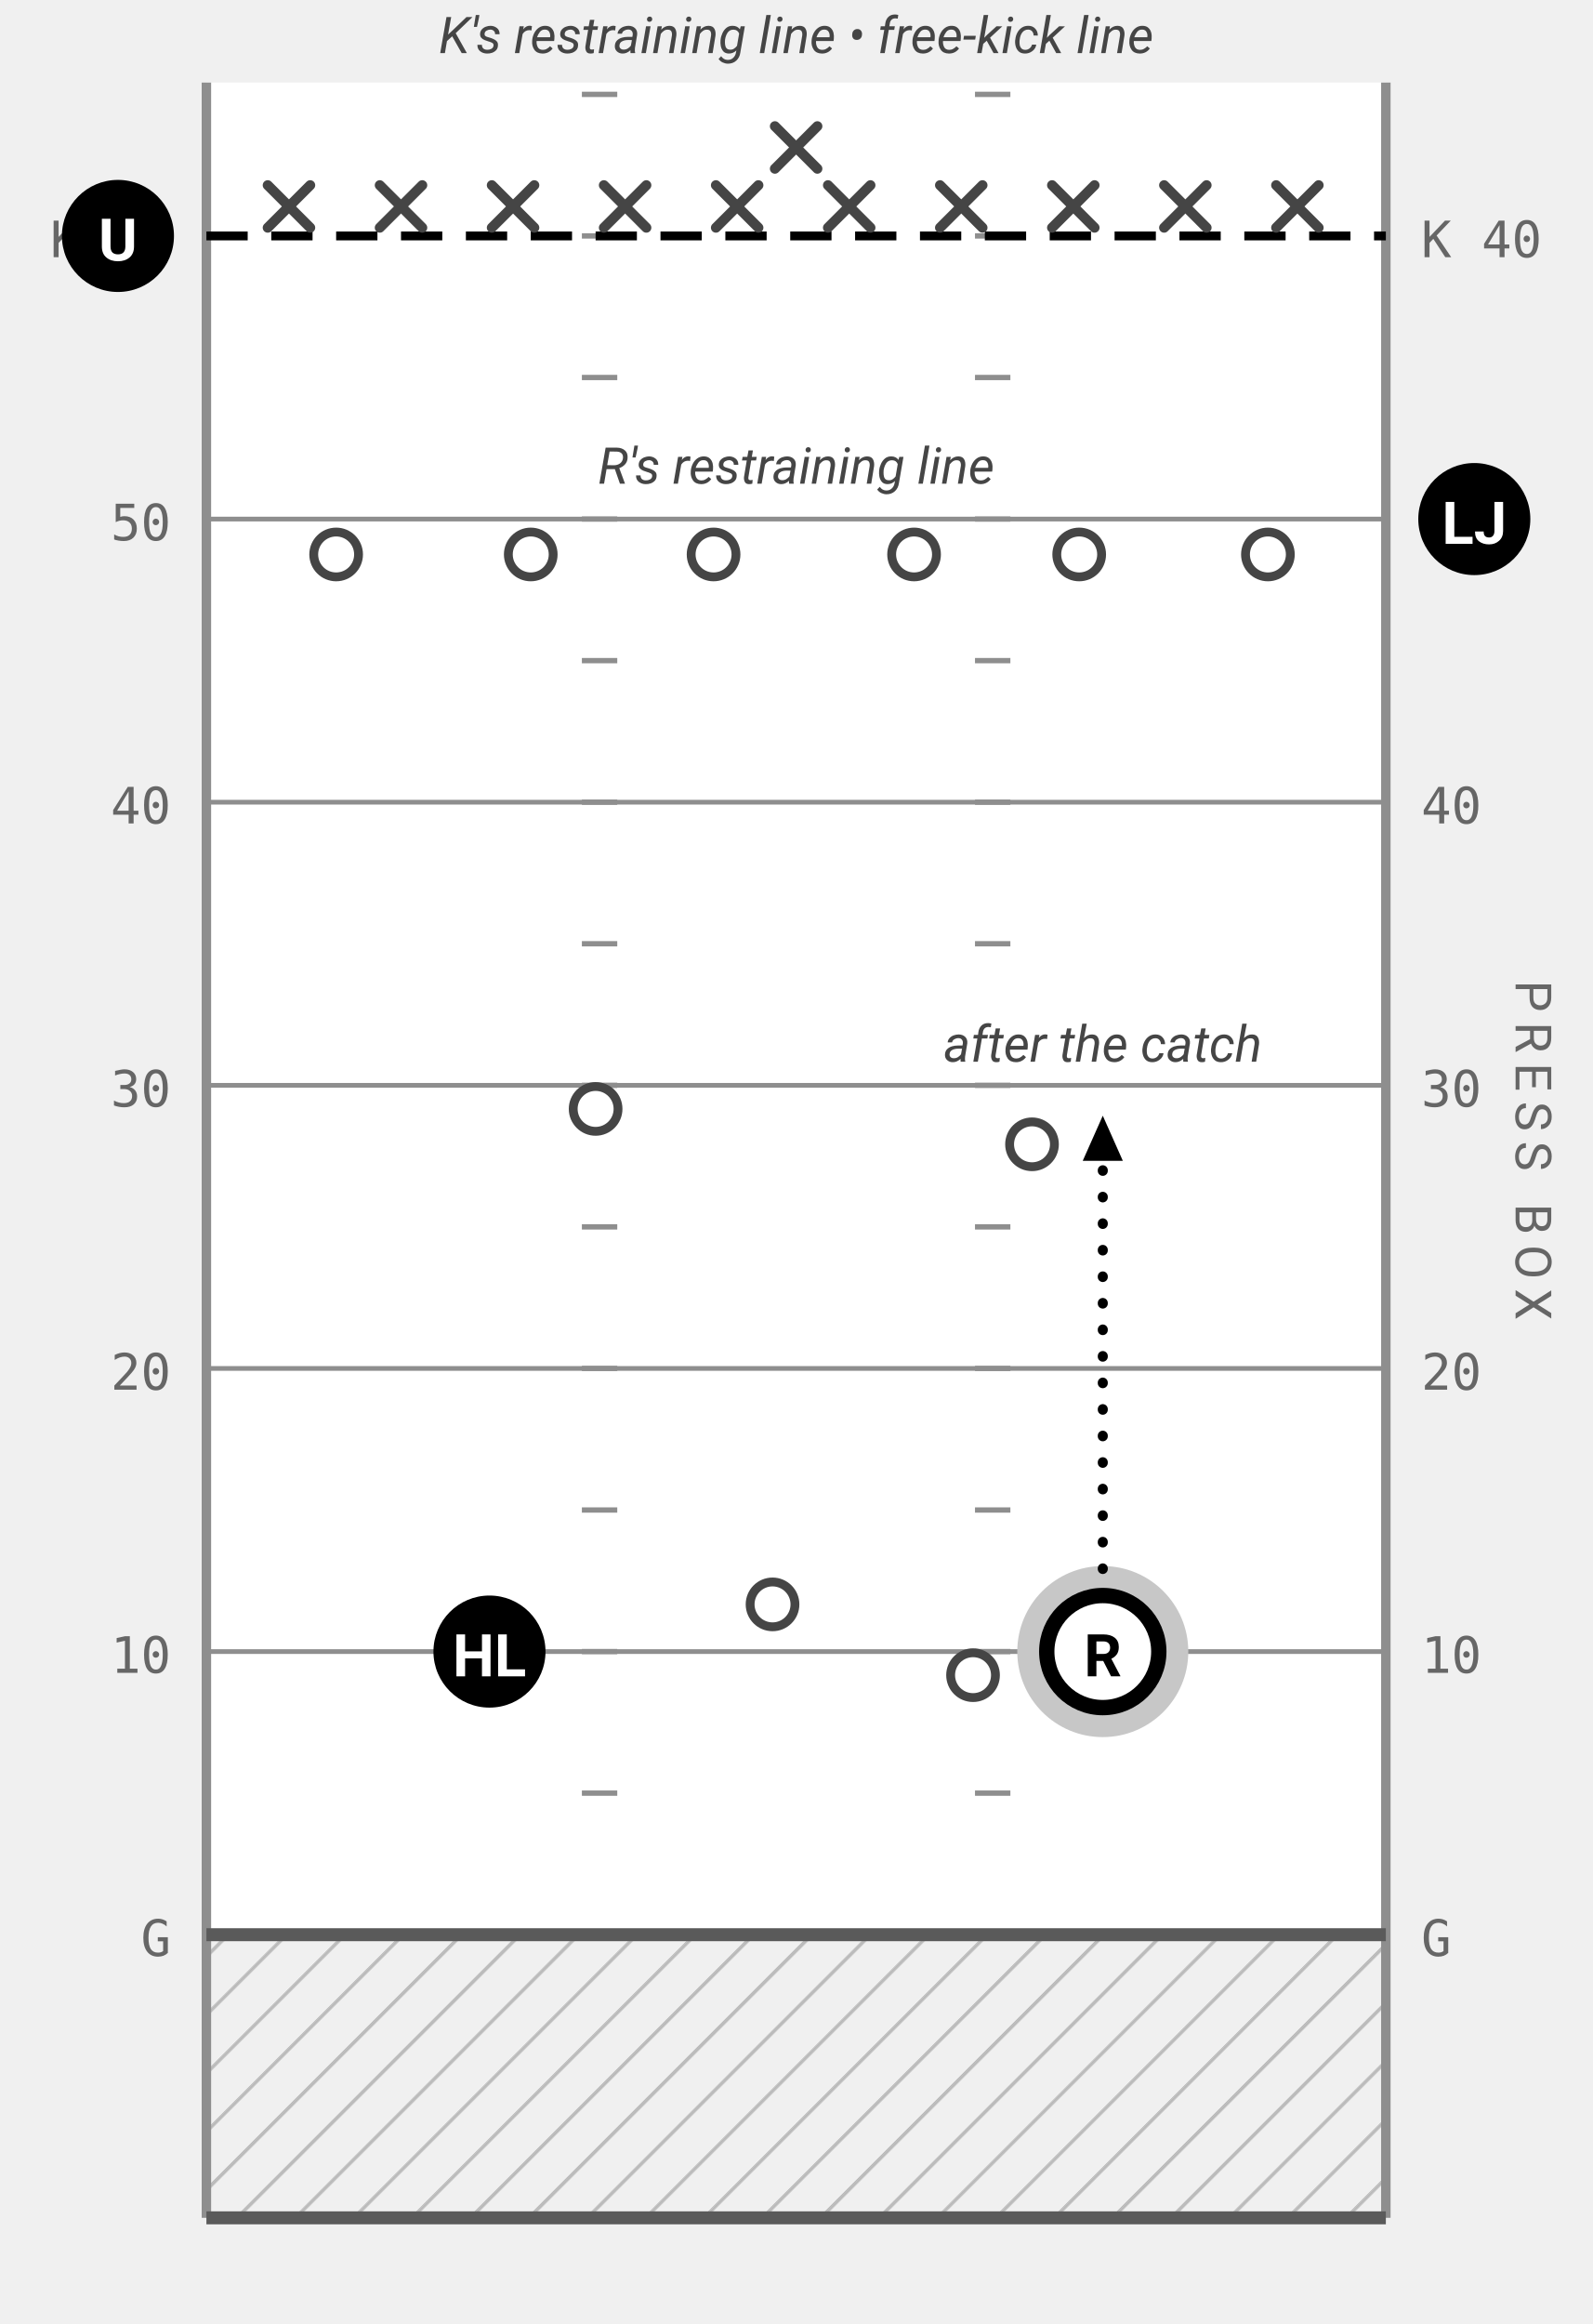
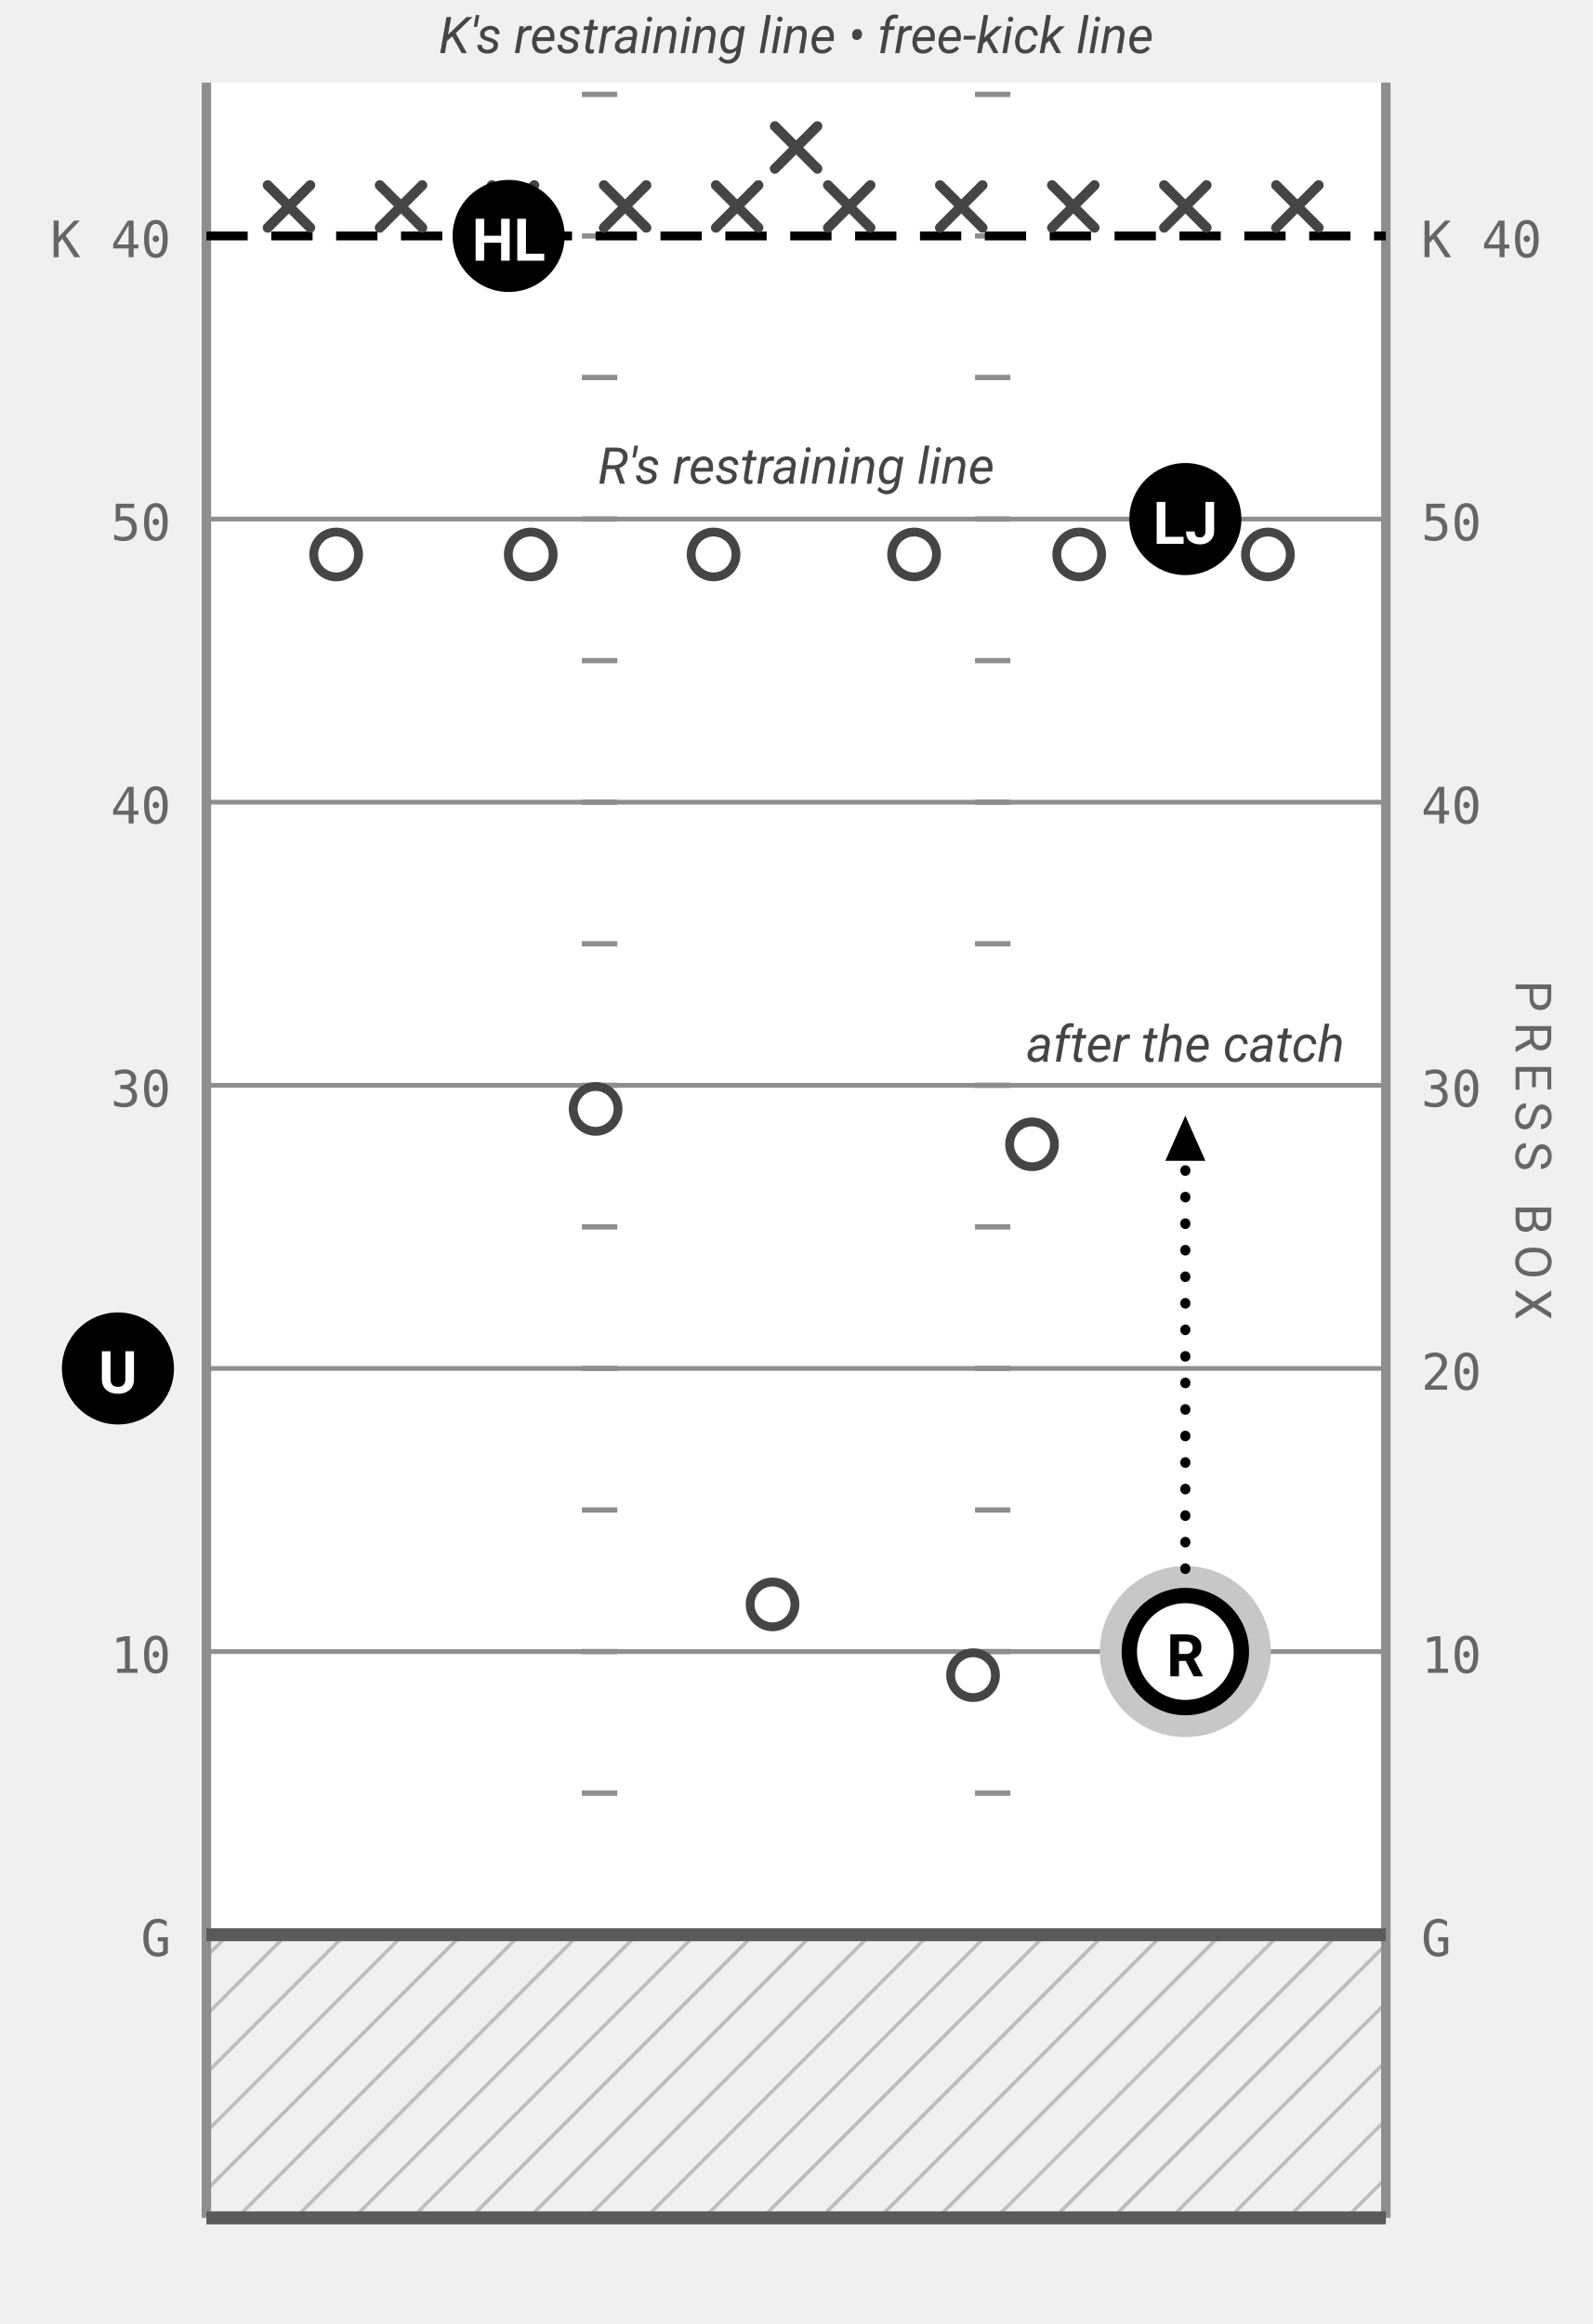
<svg xmlns="http://www.w3.org/2000/svg" viewBox="0 0 270 394" role="img" aria-label="Kickoff, crew of 4">
  <style>svg{font-family:system-ui,-apple-system,"Segoe UI",Roboto,"Helvetica Neue",Arial,sans-serif}
.turf{fill:#FFFFFF}
.ez{fill:url(#hz)}
.hl{stroke:#B8B8B8;stroke-width:1.15}
.sl{stroke:#8E8E8E;stroke-width:1.6;fill:none}
.yl{stroke:#8E8E8E;stroke-width:.8;fill:none}
.gl{stroke:#5A5A5A;stroke-width:2.2;fill:none}
.rl{stroke:#000000;stroke-width:1.5;stroke-dasharray:7 4;fill:none}
.hash{stroke:#8E8E8E;stroke-width:.9}
.post{stroke:#000000;stroke-width:3;fill:none;stroke-linecap:round}
.ylab{font-family:ui-monospace,Menlo,Consolas,monospace;font-size:8.5px;fill:#666666}
.ylab.end{text-anchor:end}
.ylab.start{text-anchor:start}
.pb{font-size:8.5px;letter-spacing:.2em;fill:#666666;text-anchor:middle;text-transform:uppercase}
.kp line{stroke:#454545;stroke-width:1.7;stroke-linecap:round}
.rp{fill:none;stroke:#454545;stroke-width:1.5}
.hat-b{fill:#000000}
.hat-w{fill:#FFFFFF;stroke:#000000;stroke-width:2.6}
.halo{fill:#C7C7C7}
.mk{font-size:10px;font-weight:600;text-anchor:middle}
.mk-l{fill:#FFFFFF}
.mk-d{fill:#000000}
.mv{stroke:#000000;stroke-width:1.7;fill:none;stroke-dasharray:.1 4.4;stroke-linecap:round}
.arh{fill:#000000}
.mvlab{font-size:8.4px;fill:#454545;text-anchor:middle;font-style:italic}
.note{font-size:8.6px;fill:#454545;font-style:italic}
.note.middle{text-anchor:middle}
.note.start{text-anchor:start}
.note.end{text-anchor:end}
.flagk{fill:#000000}
.flagt{stroke:#000000;stroke-width:1.4;stroke-linecap:round}</style>
  <defs>
    <pattern id="hz" width="7" height="7" patternUnits="userSpaceOnUse" patternTransform="rotate(45)">
      <line x1="0" y1="0" x2="0" y2="7" class="hl" />
    </pattern>
    <marker id="ar" viewBox="0 0 10 10" refX="8" refY="5" markerWidth="5" markerHeight="5" orient="auto-start-reverse">
      <path d="M0,1 L9,5 L0,9 z" class="arh" />
    </marker>
  </defs>
  <rect x="35" y="14" width="200" height="314" class="turf" />
  <rect x="35" y="328" width="200" height="48" class="ez" />
  <line x1="98.67" y1="16" x2="104.67" y2="16" class="hash" />
  <line x1="165.33" y1="16" x2="171.33" y2="16" class="hash" />
  <line x1="98.67" y1="40" x2="104.67" y2="40" class="hash" />
  <line x1="165.33" y1="40" x2="171.33" y2="40" class="hash" />
  <line x1="98.67" y1="64" x2="104.67" y2="64" class="hash" />
  <line x1="165.33" y1="64" x2="171.33" y2="64" class="hash" />
  <line x1="98.67" y1="88" x2="104.67" y2="88" class="hash" />
  <line x1="165.33" y1="88" x2="171.33" y2="88" class="hash" />
  <line x1="98.67" y1="112" x2="104.67" y2="112" class="hash" />
  <line x1="165.33" y1="112" x2="171.33" y2="112" class="hash" />
  <line x1="98.67" y1="136" x2="104.67" y2="136" class="hash" />
  <line x1="165.33" y1="136" x2="171.33" y2="136" class="hash" />
  <line x1="98.67" y1="160" x2="104.67" y2="160" class="hash" />
  <line x1="165.33" y1="160" x2="171.33" y2="160" class="hash" />
  <line x1="98.67" y1="184" x2="104.67" y2="184" class="hash" />
  <line x1="165.33" y1="184" x2="171.33" y2="184" class="hash" />
  <line x1="98.67" y1="208" x2="104.67" y2="208" class="hash" />
  <line x1="165.33" y1="208" x2="171.33" y2="208" class="hash" />
  <line x1="98.67" y1="232" x2="104.67" y2="232" class="hash" />
  <line x1="165.33" y1="232" x2="171.33" y2="232" class="hash" />
  <line x1="98.67" y1="256" x2="104.67" y2="256" class="hash" />
  <line x1="165.33" y1="256" x2="171.33" y2="256" class="hash" />
  <line x1="98.67" y1="280" x2="104.67" y2="280" class="hash" />
  <line x1="165.33" y1="280" x2="171.33" y2="280" class="hash" />
  <line x1="98.67" y1="304" x2="104.67" y2="304" class="hash" />
  <line x1="165.33" y1="304" x2="171.33" y2="304" class="hash" />
  <line x1="98.67" y1="328" x2="104.67" y2="328" class="hash" />
  <line x1="165.33" y1="328" x2="171.33" y2="328" class="hash" />
  <line x1="35" y1="14" x2="35" y2="376" class="sl" />
  <line x1="235" y1="14" x2="235" y2="376" class="sl" />
  <line x1="35" y1="88" x2="235" y2="88" class="yl" />
  <text x="29" y="91.6" class="ylab end">50</text>
  <text x="241" y="91.6" class="ylab start">50</text>
  <line x1="35" y1="136" x2="235" y2="136" class="yl" />
  <text x="29" y="139.6" class="ylab end">40</text>
  <text x="241" y="139.6" class="ylab start">40</text>
  <line x1="35" y1="184" x2="235" y2="184" class="yl" />
  <text x="29" y="187.6" class="ylab end">30</text>
  <text x="241" y="187.6" class="ylab start">30</text>
  <line x1="35" y1="232" x2="235" y2="232" class="yl" />
  <text x="29" y="235.6" class="ylab end">20</text>
  <text x="241" y="235.6" class="ylab start">20</text>
  <line x1="35" y1="280" x2="235" y2="280" class="yl" />
  <text x="29" y="283.6" class="ylab end">10</text>
  <text x="241" y="283.6" class="ylab start">10</text>
  <line x1="35" y1="40" x2="235" y2="40" class="rl" />
  <text x="29" y="43.6" class="ylab end">K 40</text>
  <text x="241" y="43.6" class="ylab start">K 40</text>
  <line x1="35" y1="328" x2="235" y2="328" class="gl" />
  <text x="29" y="331.6" class="ylab end">G</text>
  <text x="241" y="331.6" class="ylab start">G</text>
  <line x1="35" y1="376" x2="235" y2="376" class="gl" />
  <text x="257" y="195" class="pb" transform="rotate(90 257 195)">PRESS BOX</text>
  <g class="kp">
    <line x1="45.4" y1="31.4" x2="52.6" y2="38.6" />
    <line x1="45.4" y1="38.6" x2="52.6" y2="31.4" />
  </g>
  <g class="kp">
    <line x1="64.4" y1="31.4" x2="71.6" y2="38.6" />
    <line x1="64.4" y1="38.6" x2="71.6" y2="31.4" />
  </g>
  <g class="kp">
    <line x1="83.4" y1="31.4" x2="90.6" y2="38.6" />
    <line x1="83.4" y1="38.6" x2="90.6" y2="31.4" />
  </g>
  <g class="kp">
    <line x1="102.4" y1="31.4" x2="109.6" y2="38.6" />
    <line x1="102.4" y1="38.6" x2="109.6" y2="31.4" />
  </g>
  <g class="kp">
    <line x1="121.4" y1="31.4" x2="128.6" y2="38.6" />
    <line x1="121.4" y1="38.6" x2="128.6" y2="31.4" />
  </g>
  <g class="kp">
    <line x1="140.4" y1="31.4" x2="147.6" y2="38.6" />
    <line x1="140.4" y1="38.6" x2="147.6" y2="31.4" />
  </g>
  <g class="kp">
    <line x1="159.4" y1="31.4" x2="166.6" y2="38.6" />
    <line x1="159.4" y1="38.6" x2="166.6" y2="31.4" />
  </g>
  <g class="kp">
    <line x1="178.4" y1="31.4" x2="185.6" y2="38.6" />
    <line x1="178.4" y1="38.6" x2="185.6" y2="31.4" />
  </g>
  <g class="kp">
    <line x1="197.4" y1="31.4" x2="204.6" y2="38.6" />
    <line x1="197.4" y1="38.6" x2="204.6" y2="31.4" />
  </g>
  <g class="kp">
    <line x1="216.4" y1="31.4" x2="223.6" y2="38.6" />
    <line x1="216.4" y1="38.6" x2="223.6" y2="31.4" />
  </g>
  <g class="kp">
    <line x1="131.4" y1="21.4" x2="138.6" y2="28.6" />
    <line x1="131.4" y1="28.6" x2="138.6" y2="21.4" />
  </g>
  <circle cx="57" cy="94" r="3.8" class="rp" />
  <circle cx="90" cy="94" r="3.8" class="rp" />
  <circle cx="121" cy="94" r="3.8" class="rp" />
  <circle cx="155" cy="94" r="3.8" class="rp" />
  <circle cx="183" cy="94" r="3.8" class="rp" />
  <circle cx="215" cy="94" r="3.8" class="rp" />
  <circle cx="101" cy="188" r="3.8" class="rp" />
  <circle cx="175" cy="194" r="3.8" class="rp" />
  <circle cx="131" cy="272" r="3.8" class="rp" />
  <circle cx="165" cy="284" r="3.8" class="rp" />
  <g>
-     <circle cx="20" cy="40" r="9.5" class="hat-b" />
-     <text x="20" y="44.2" class="mk mk-l">U</text>
+     <circle cx="86.25" cy="40" r="9.5" class="hat-b" />
+     <text x="86.25" y="44.2" class="mk mk-l">HL</text>
  </g>
  <g>
-     <circle cx="250" cy="88" r="9.5" class="hat-b" />
-     <text x="250" y="92.2" class="mk mk-l">LJ</text>
+     <circle cx="201" cy="88" r="9.5" class="hat-b" />
+     <text x="201" y="92.2" class="mk mk-l">LJ</text>
+   </g>
+   <g>
+     <circle cx="20" cy="232" r="9.5" class="hat-b" />
+     <text x="20" y="236.2" class="mk mk-l">U</text>
  </g>
  <g class="you">
-     <circle cx="187" cy="280" r="14.5" class="halo" />
-     <circle cx="187" cy="280" r="9.5" class="hat-w" />
-     <text x="187" y="284.2" class="mk mk-d">R</text>
+     <circle cx="201" cy="280" r="14.5" class="halo" />
+     <circle cx="201" cy="280" r="9.5" class="hat-w" />
+     <text x="201" y="284.2" class="mk mk-d">R</text>
  </g>
-   <g>
-     <circle cx="83" cy="280" r="9.5" class="hat-b" />
-     <text x="83" y="284.2" class="mk mk-l">HL</text>
-   </g>
-   <path d="M 187 266 L 187 190" class="mv" marker-end="url(#ar)" />
+   <path d="M 201 266 L 201 190" class="mv" marker-end="url(#ar)" />
  <text x="135" y="9" class="note middle">K's restraining line • free-kick line</text>
  <text x="135" y="82" class="note middle">R's restraining line</text>
-   <text x="187" y="180" class="note middle">after the catch</text>
+   <text x="201" y="180" class="note middle">after the catch</text>
</svg>
